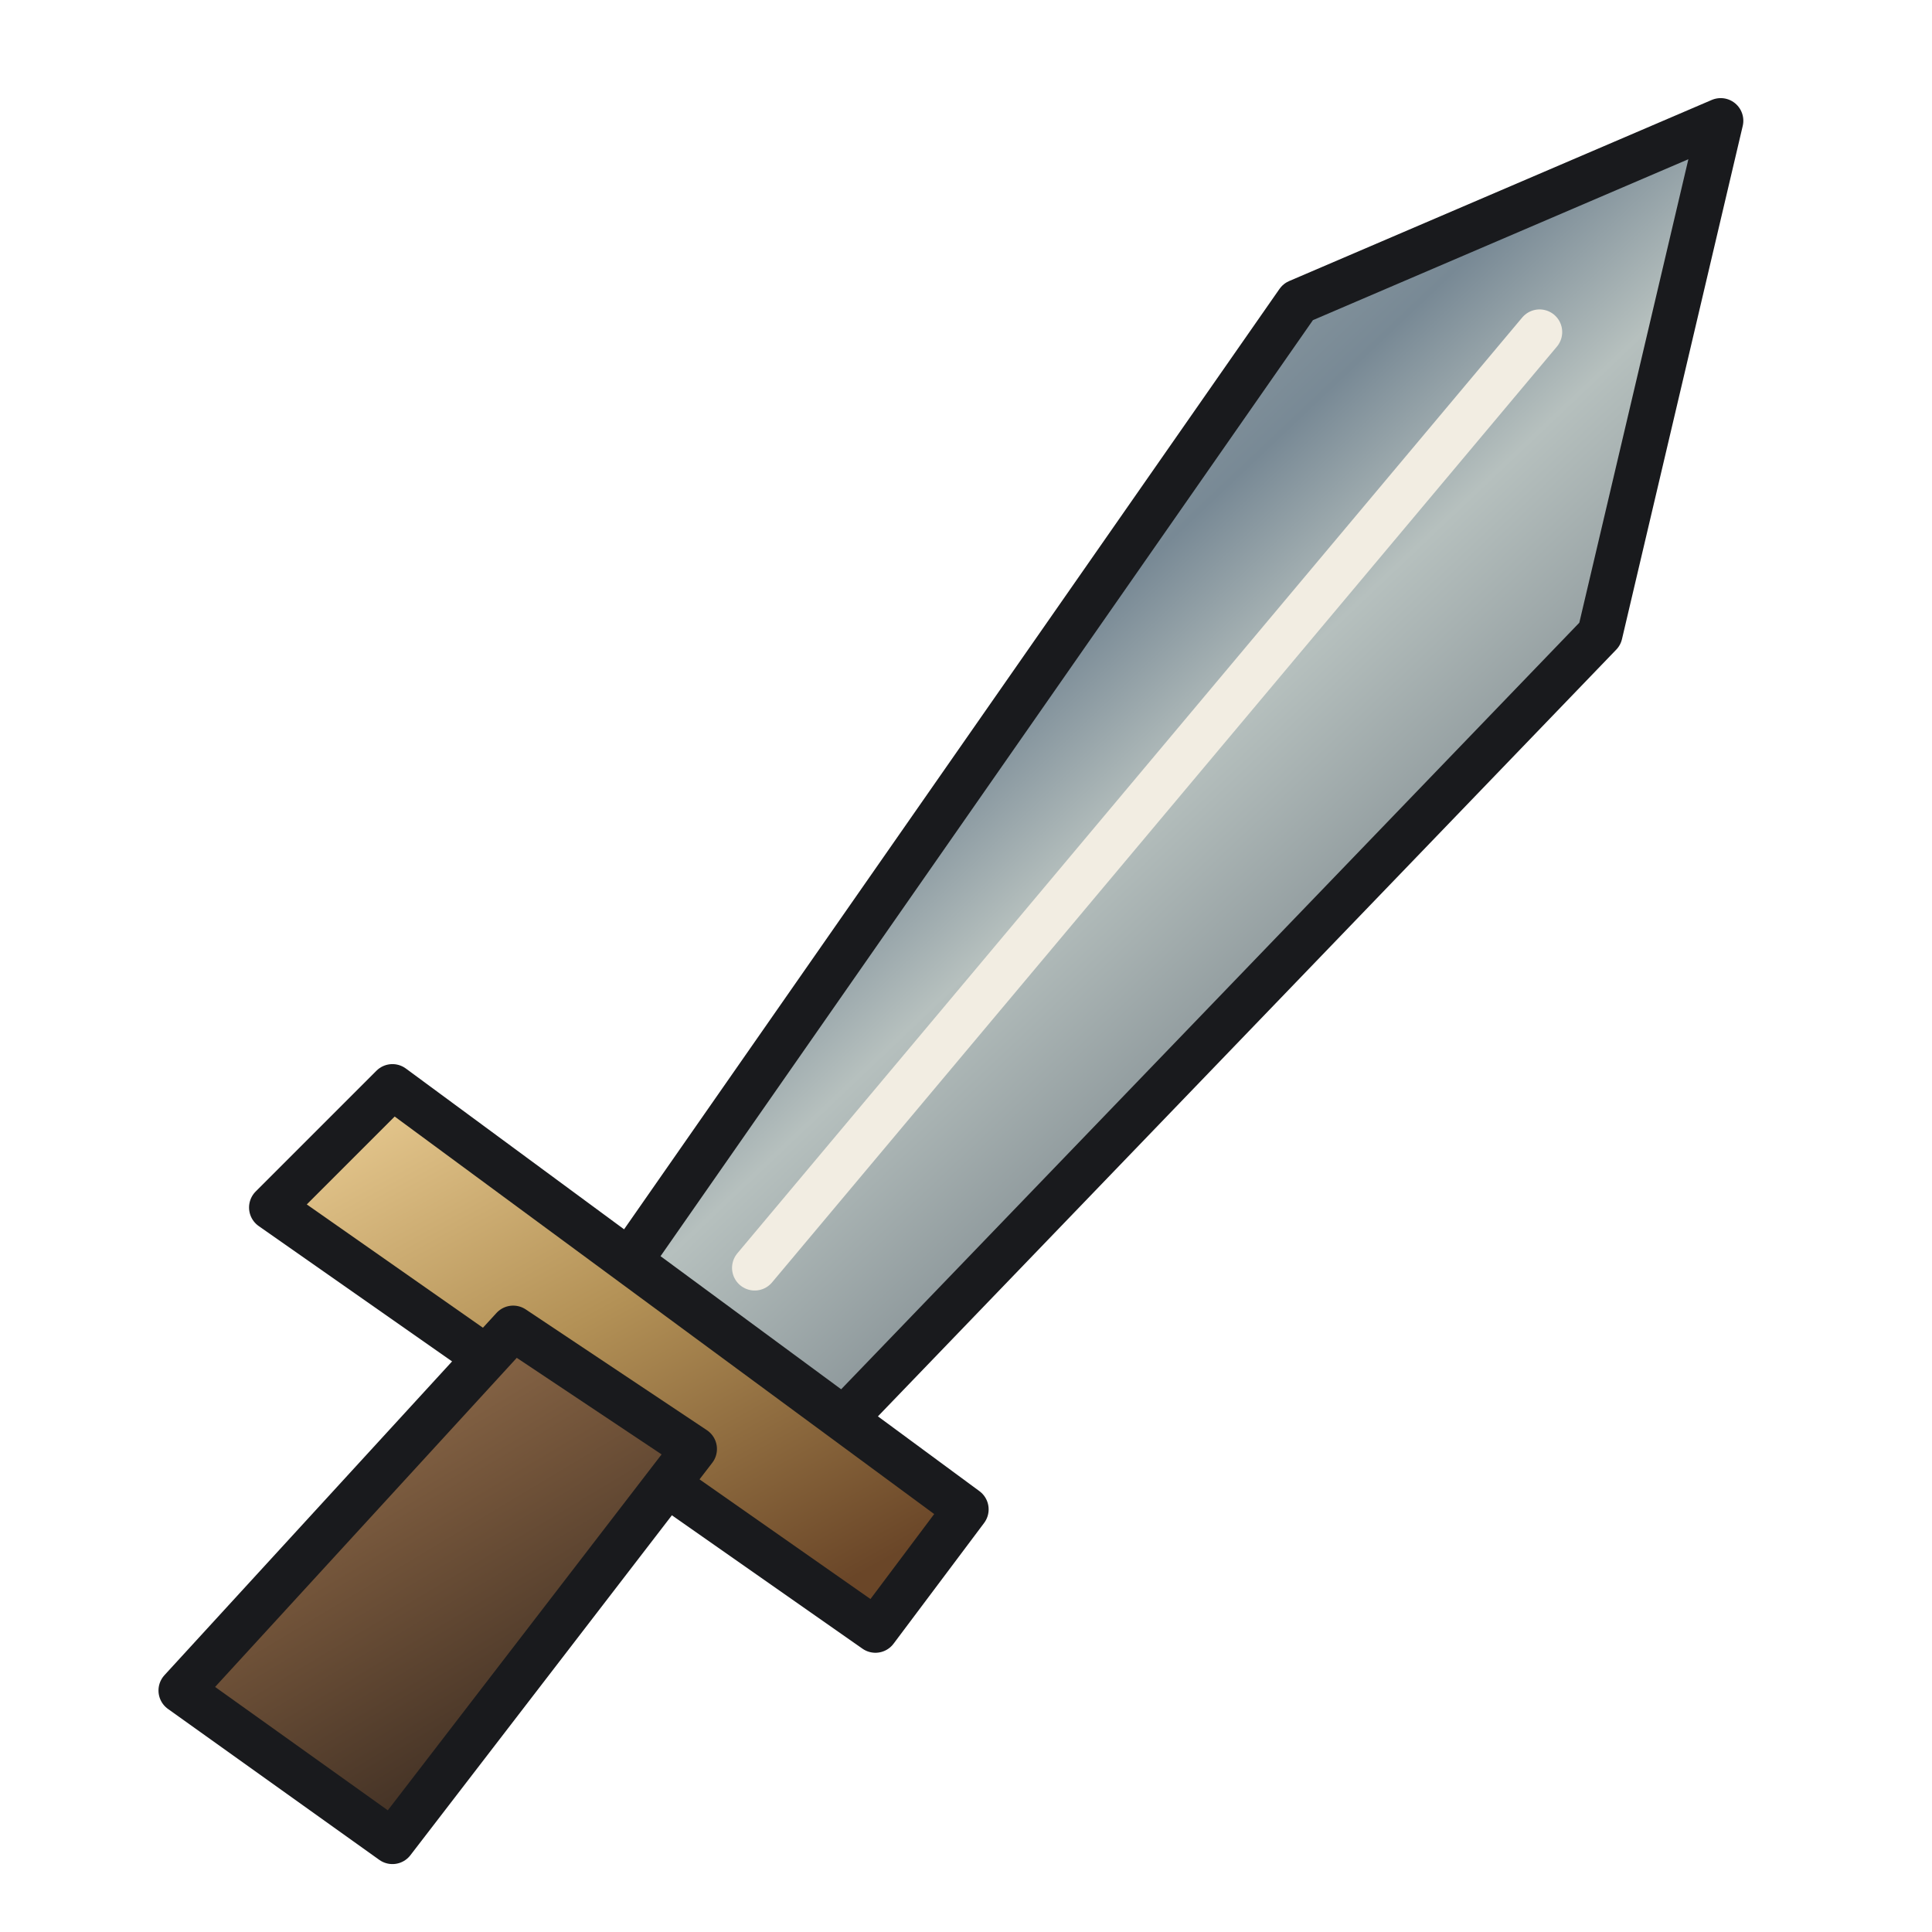
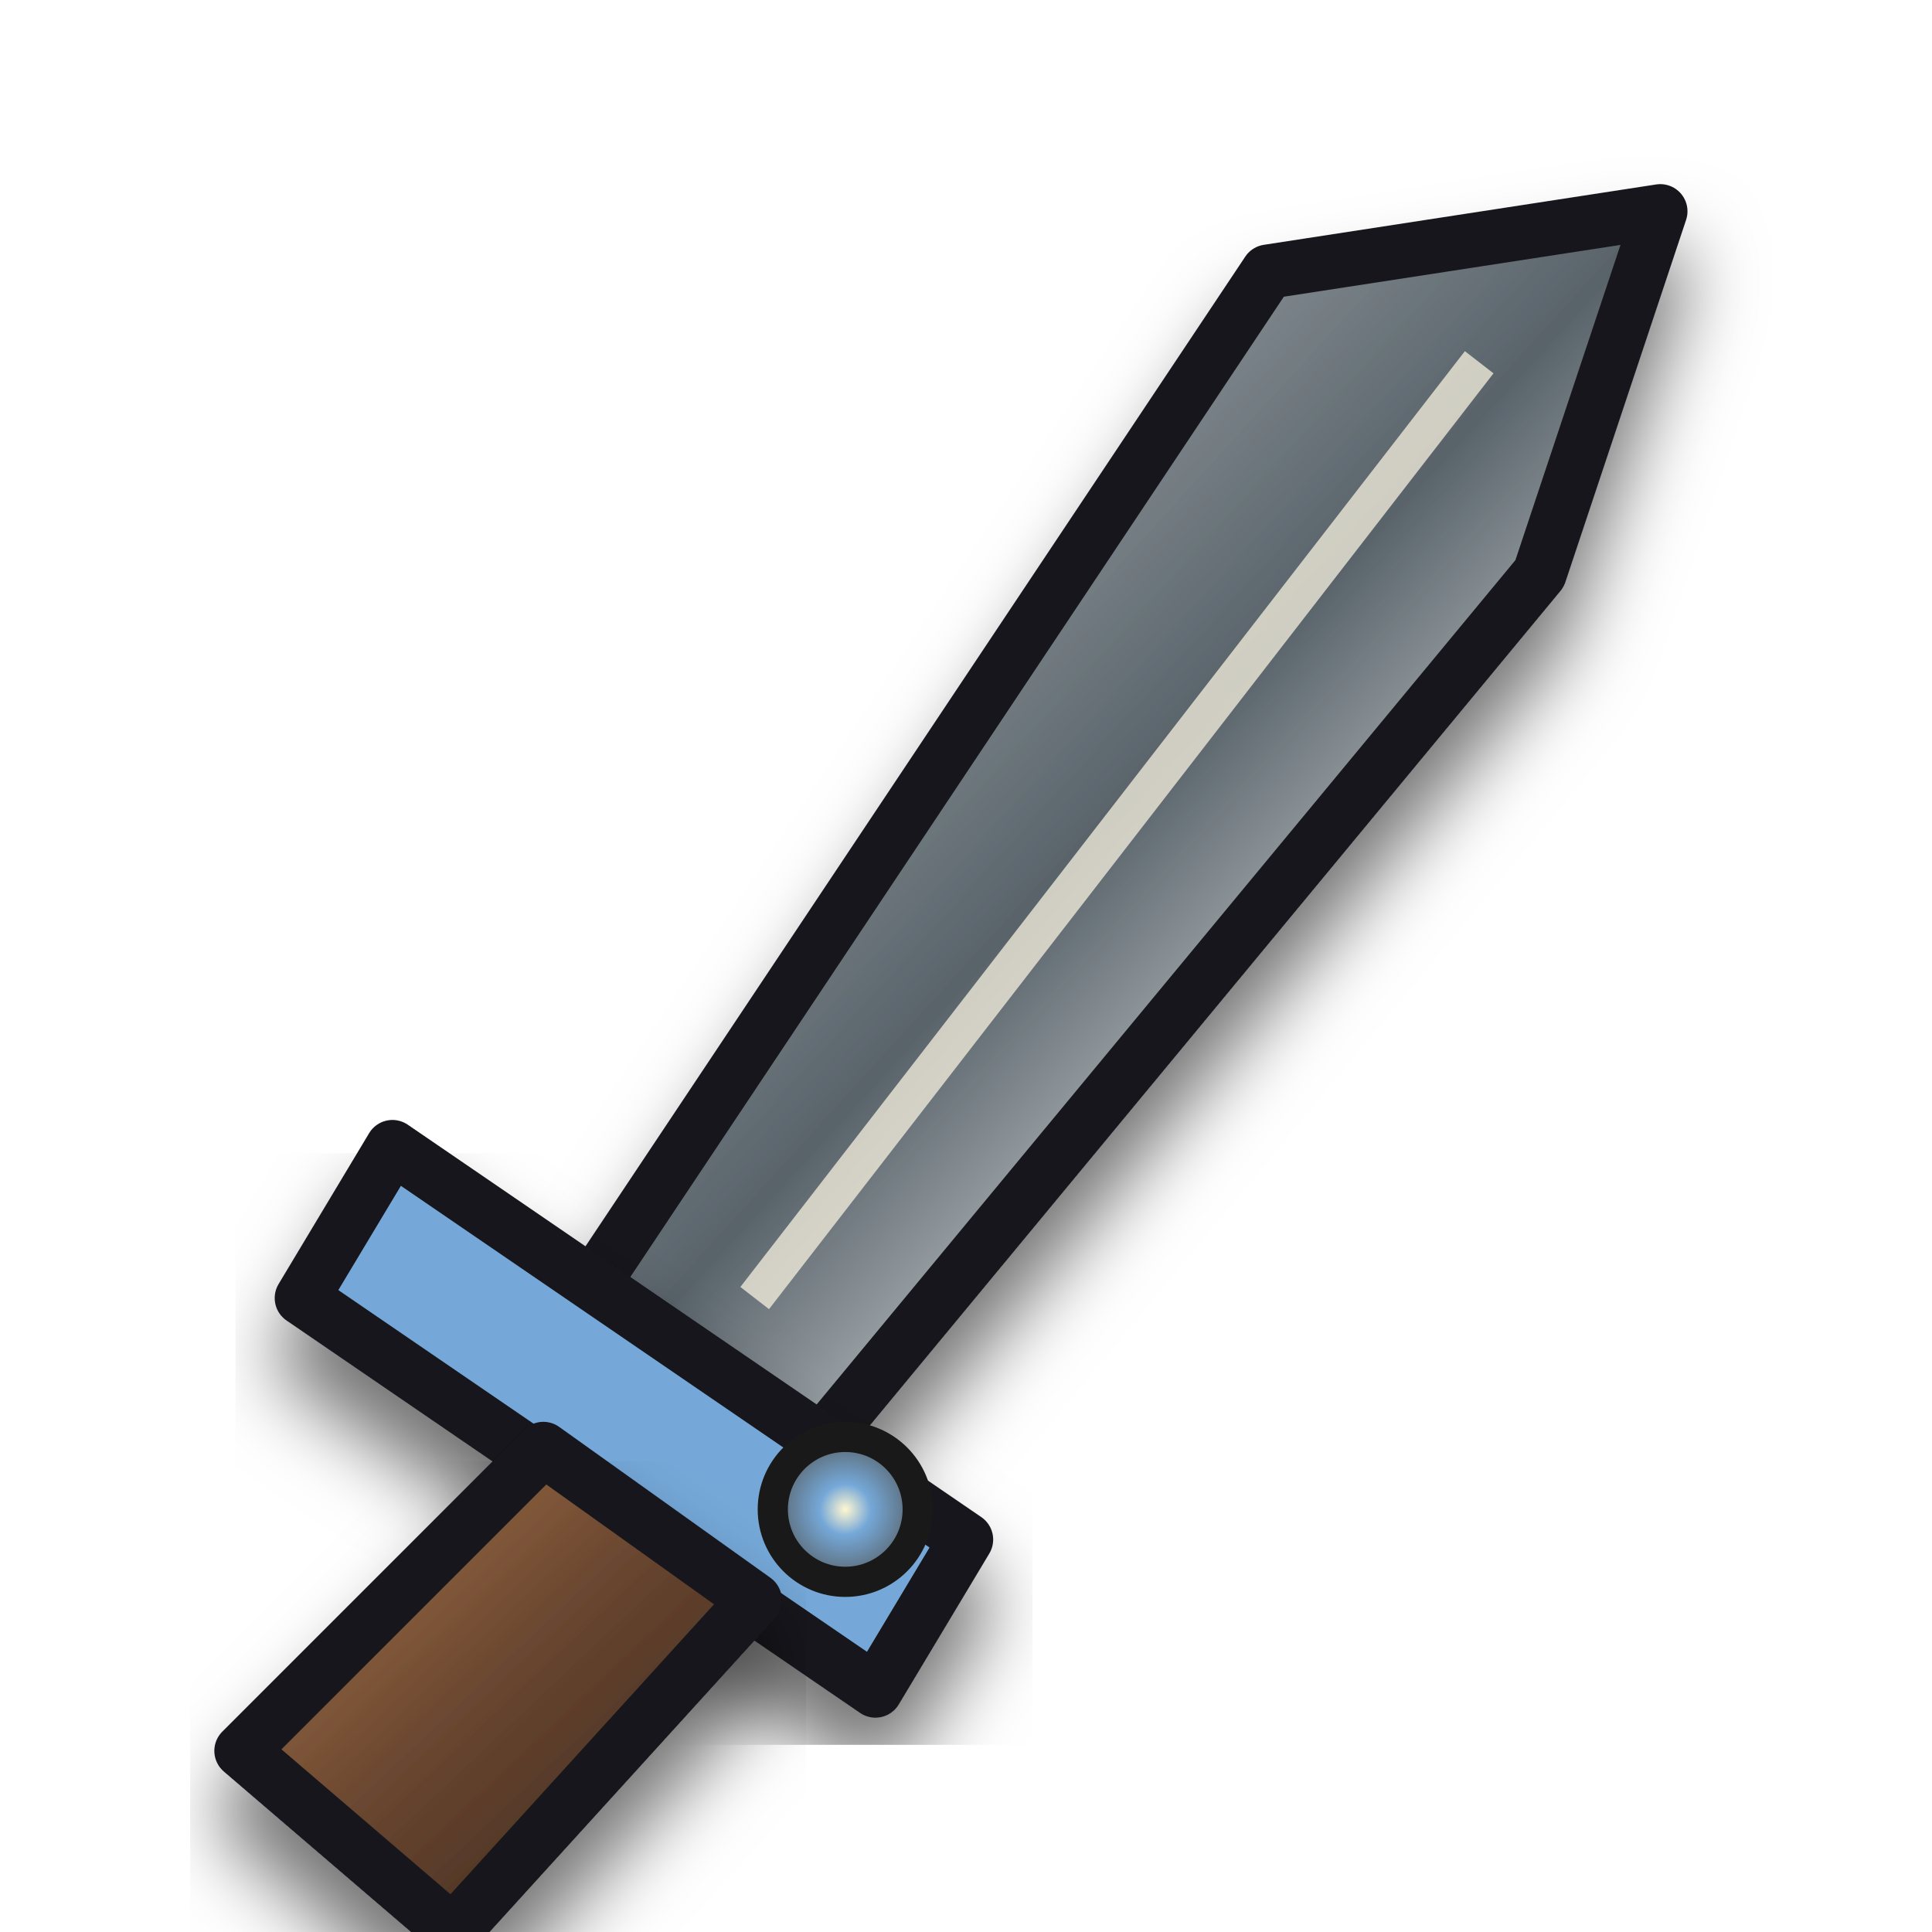
<svg xmlns="http://www.w3.org/2000/svg" viewBox="0 0 64 64" role="img">
  <defs>
-     <linearGradient id="metal" x2=".8" y2="1">
-       <stop stop-color="#d1d5cb" />
-       <stop offset=".44" stop-color="#788995" />
-       <stop offset=".55" stop-color="#b6c0be" />
-       <stop offset="1" stop-color="#394553" />
+     <linearGradient id="metal" x1="0" y1="0" x2="1" y2="1">
+       <stop stop-color="#d4d9dc" />
+       <stop offset=".5" stop-color="#59636a" />
+       <stop offset=".72" stop-color="#d4d9dc" />
+       <stop offset="1" stop-color="#252a2d" />
    </linearGradient>
-     <linearGradient id="gold" x2=".7" y2="1">
-       <stop stop-color="#f0d39a" />
-       <stop offset=".5" stop-color="#b39156" />
-       <stop offset="1" stop-color="#6a4628" />
+     <linearGradient id="wood" x1="0" y1="0" x2="1" y2="1">
+       <stop stop-color="#b17b4e" />
+       <stop offset=".5" stop-color="#68452f" />
+       <stop offset="1" stop-color="#2f2019" />
    </linearGradient>
-     <linearGradient id="leather" x2=".6" y2="1">
-       <stop stop-color="#a57e58" />
-       <stop offset=".5" stop-color="#715339" />
-       <stop offset="1" stop-color="#372920" />
-     </linearGradient>
-     <linearGradient id="cloth" x2="1" y2="1">
-       <stop stop-color="#71a6c1" />
-       <stop offset="1" stop-color="#252b30" />
-     </linearGradient>
-     <linearGradient id="gem" x2="1" y2="1">
-       <stop stop-color="#eff2d8" />
-       <stop offset=".3" stop-color="#71a6c1" />
-       <stop offset="1" stop-color="#243e43" />
-     </linearGradient>
-     <linearGradient id="bone" x2="1" y2="1">
-       <stop stop-color="#f0e2ba" />
-       <stop offset="1" stop-color="#958363" />
-     </linearGradient>
-     <linearGradient id="leaf" x2="1" y2="1">
-       <stop stop-color="#a4b47c" />
-       <stop offset="1" stop-color="#3d5540" />
-     </linearGradient>
+     <radialGradient id="gem">
+       <stop stop-color="#fff7d1" />
+       <stop offset=".35" stop-color="#75a8d8" />
+       <stop offset="1" stop-color="#59636a" />
+     </radialGradient>
+     <filter id="sh">
+       <feDropShadow dx="0" dy="2" stdDeviation="1.3" flood-color="#000" flood-opacity=".55" />
+     </filter>
  </defs>
-   <g fill="url(#metal)" stroke="#191a1d" stroke-width="1.5" stroke-linejoin="round" stroke-linecap="round">
-     <path d="m20 43 23-33 14-6-4 17-26 27Z" />
-     <path d="m25 42 26-31" fill="none" stroke="#f2ede2" />
-     <path d="m13 36 19 14-3 4-20-14Z" fill="url(#gold)" />
-     <path d="m17 44 6 4-10 13-7-5Z" fill="url(#leather)" />
+   <g>
+     <path d="M18 45 L42 9 L55 7 L51 19 L27 48 Z" fill="url(#metal)" stroke="#17191b" stroke-width="1.8" stroke-linejoin="round" stroke-linecap="round" filter="url(#sh)" />
+     <path d="M25 43 L49 12" fill="none" stroke="#f7f1df" stroke-width="1.2" opacity=".75" />
+     <path d="M13 38 L32 51 L29 56 L10 43 Z" fill="#75a8d8" stroke="#17191b" stroke-width="1.8" stroke-linejoin="round" stroke-linecap="round" filter="url(#sh)" />
+     <path d="M18 48 L25 53 L15 64 L8 58 Z" fill="url(#wood)" stroke="#17191b" stroke-width="1.8" stroke-linejoin="round" stroke-linecap="round" filter="url(#sh)" />
+     <circle cx="28" cy="50" r="2.4" fill="url(#gem)" stroke="#191919" />
  </g>
</svg>
